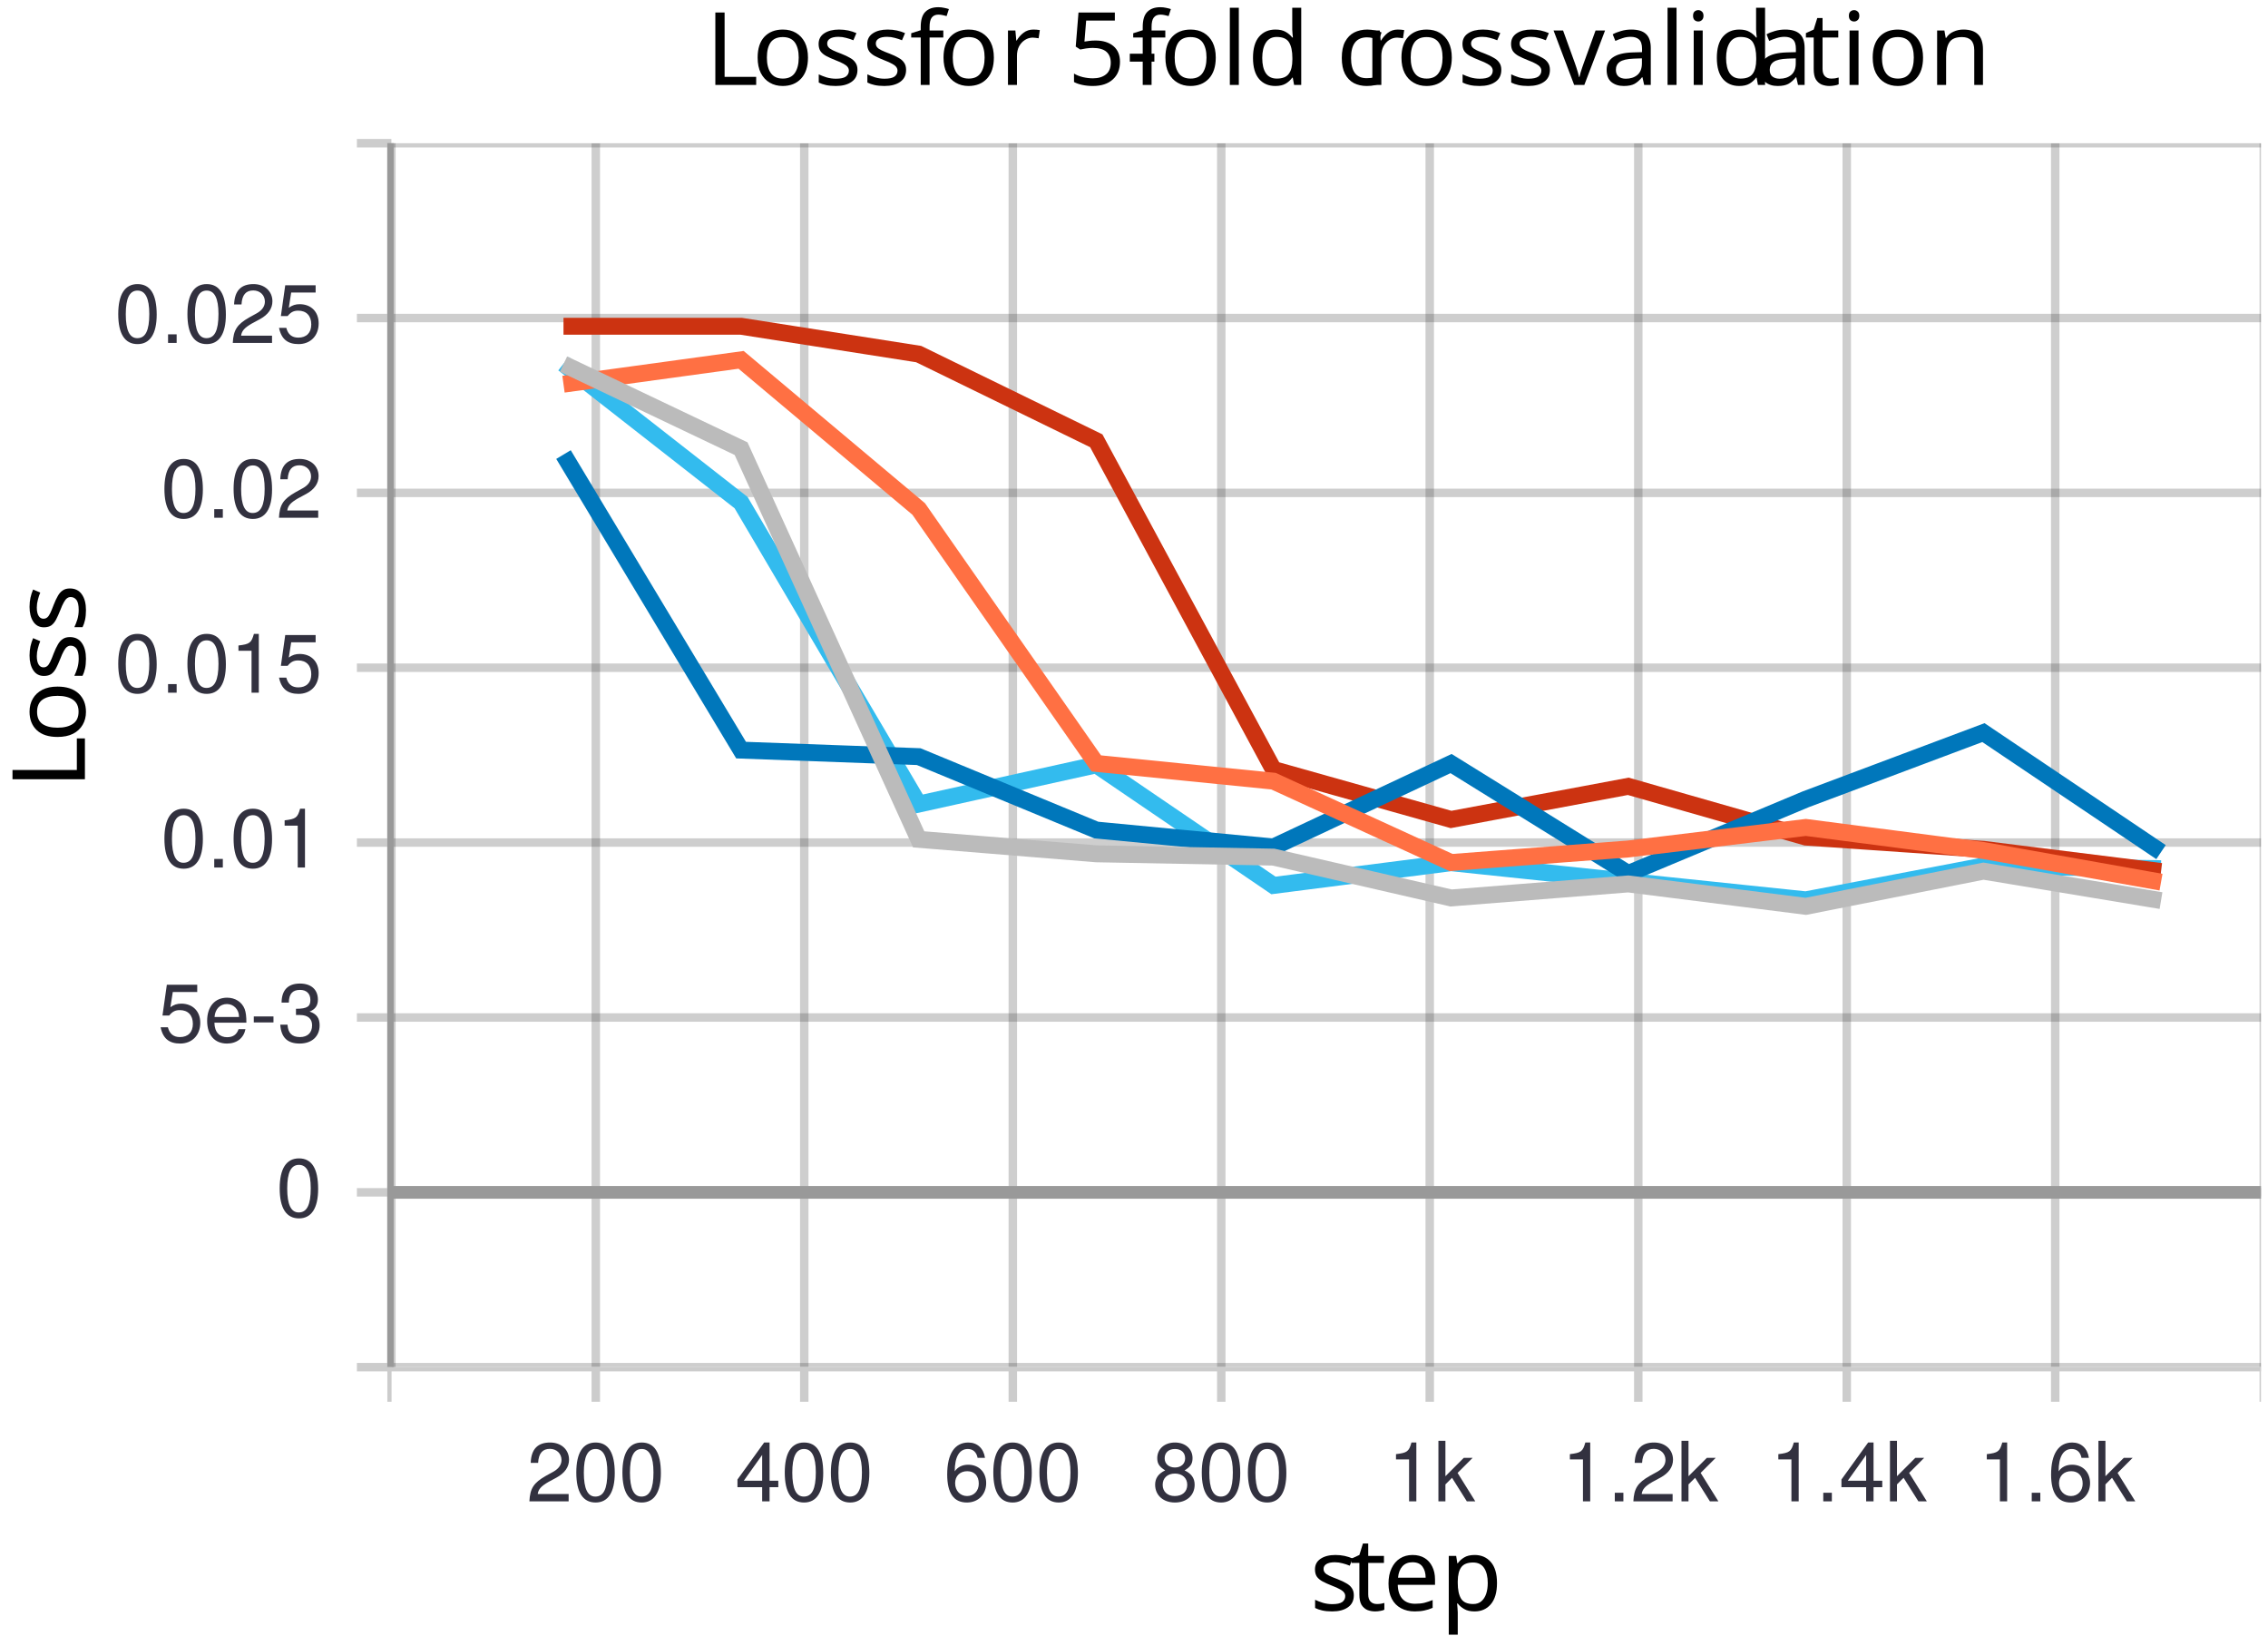
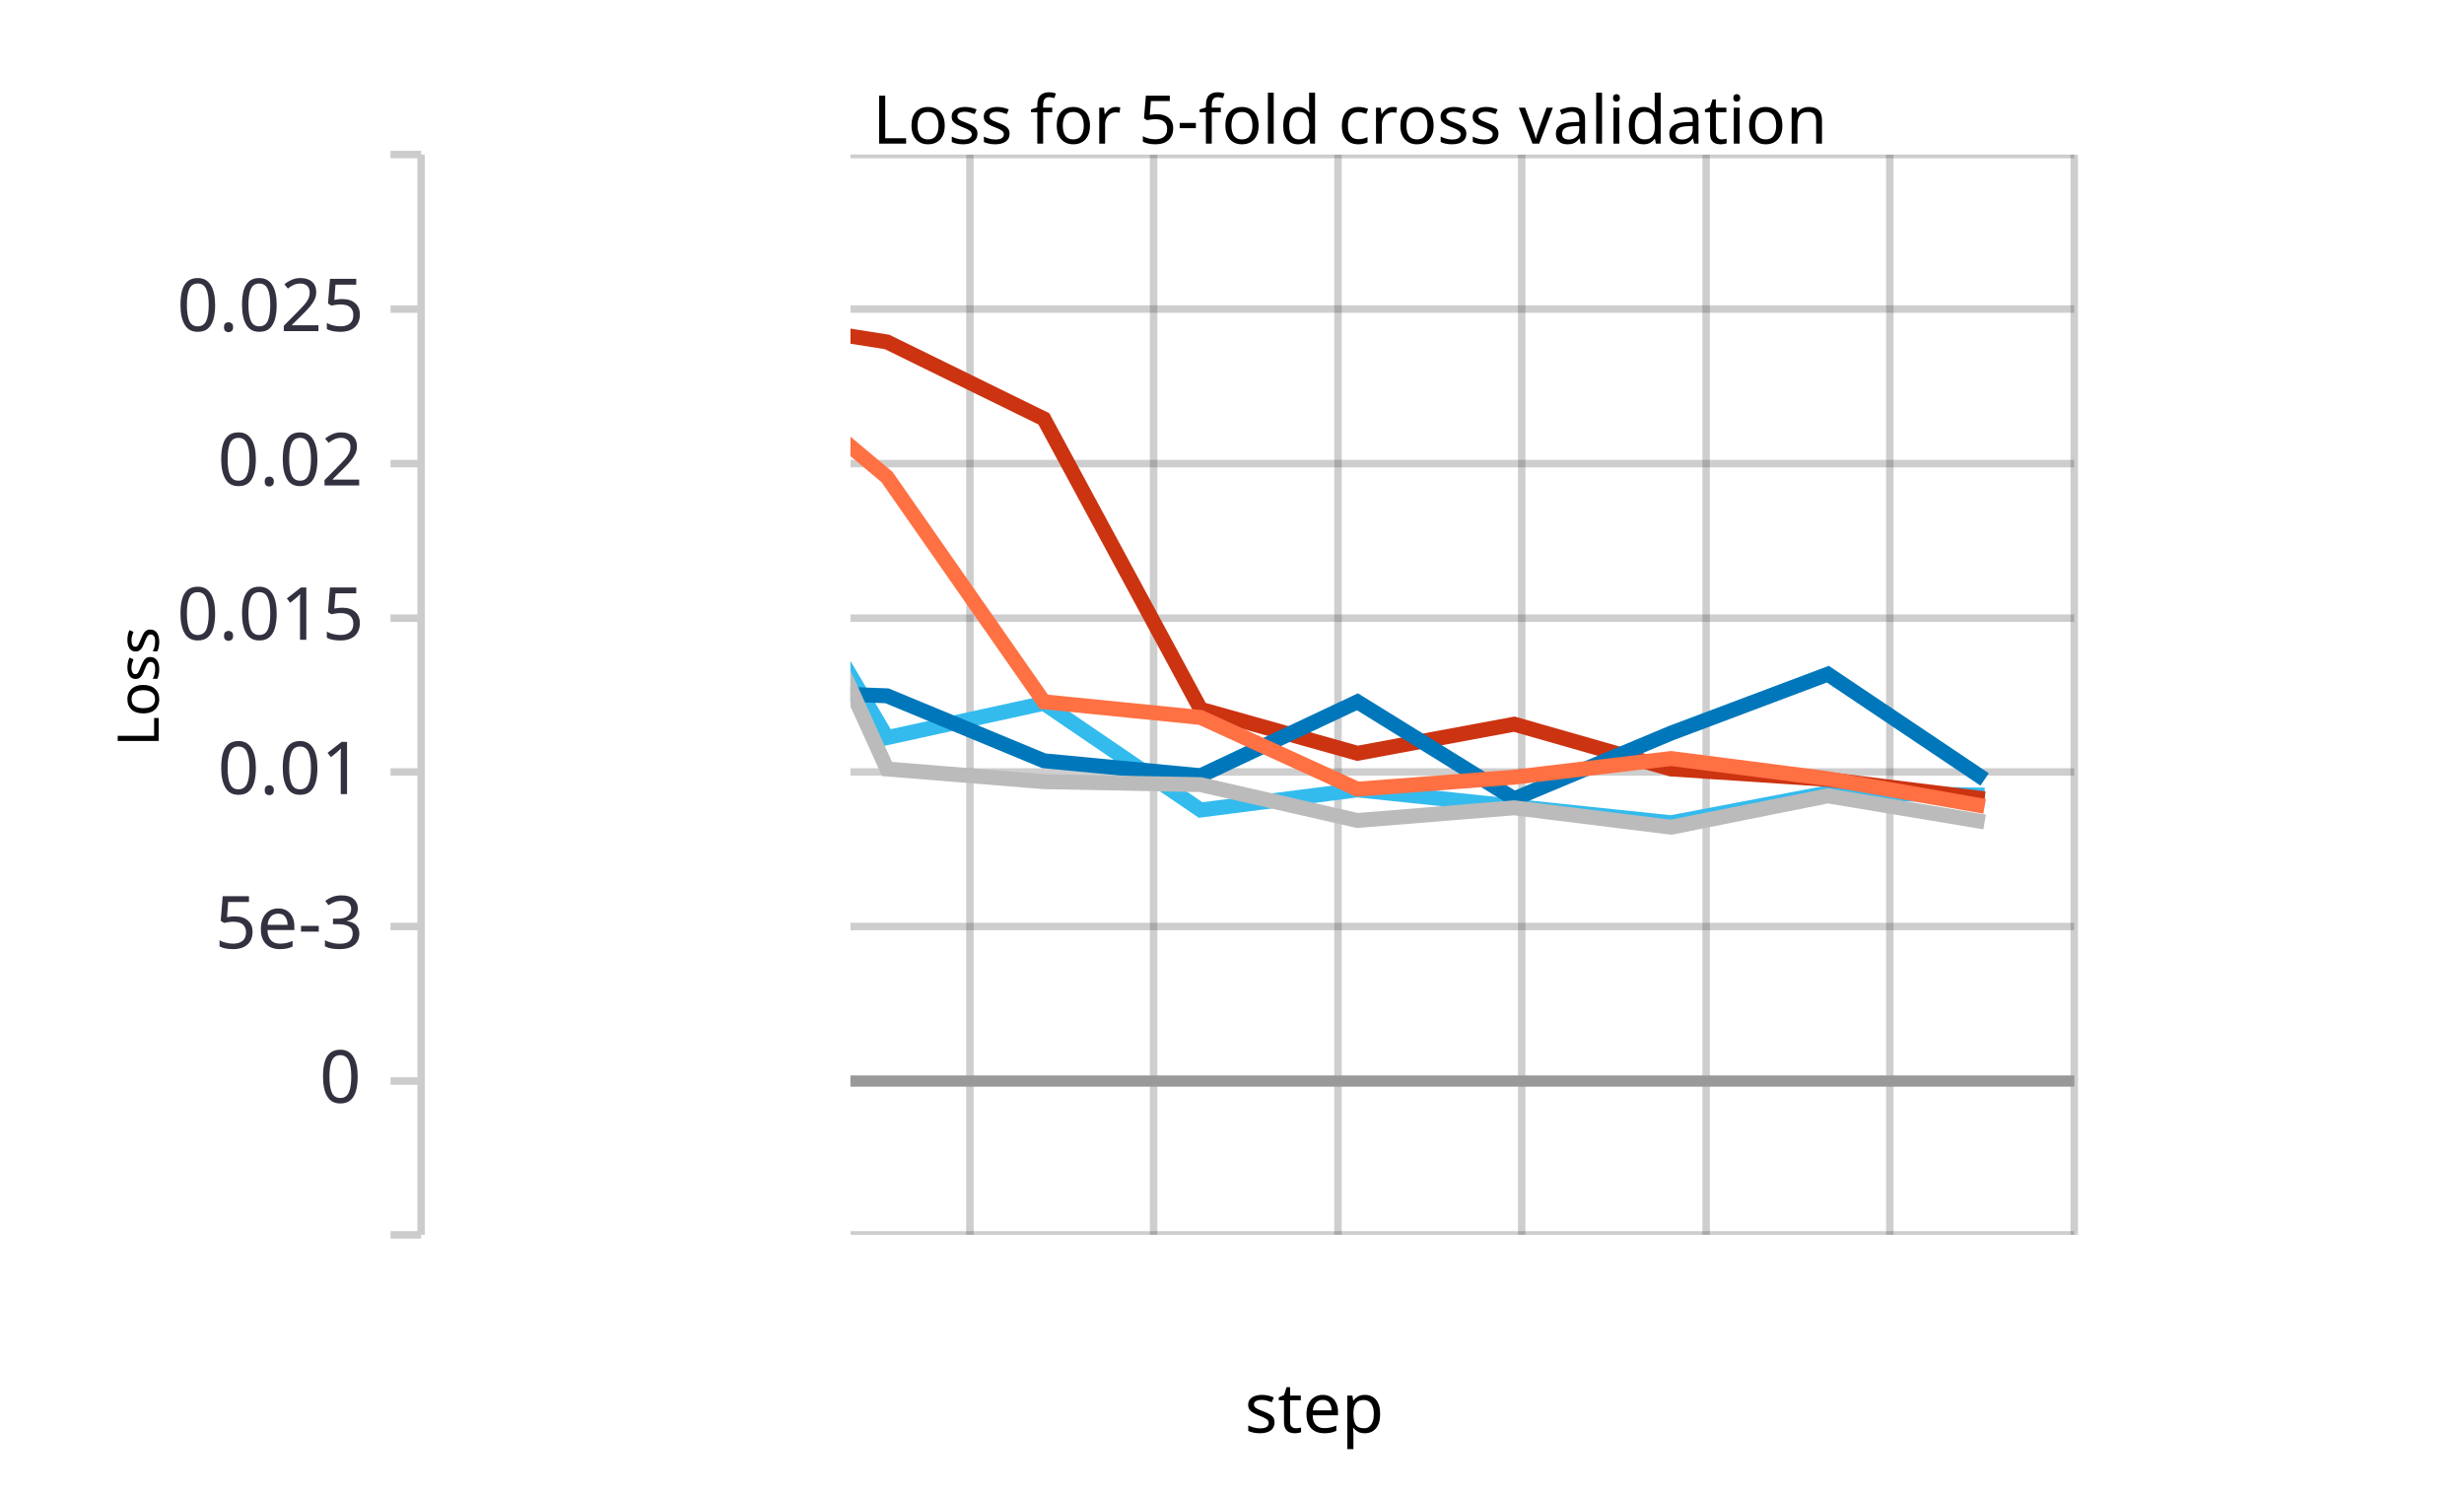
- <svg xmlns="http://www.w3.org/2000/svg" id="Layer_1" data-name="Layer 1" viewBox="0 0 268.18 193.39">
-   <defs>
-     <style>.cls-1,.cls-10,.cls-11,.cls-2,.cls-5,.cls-6,.cls-7,.cls-8,.cls-9{fill:none;}.cls-2{stroke:#ccc;}.cls-3,.cls-5{isolation:isolate;}.cls-3{font-size:9.81px;fill:#32313f;font-family:HelveticaNeue-Thin, Helvetica Neue;font-weight:200;}.cls-4{clip-path:url(#clip-path);}.cls-5{stroke:#3c3c3c;opacity:0.25;}.cls-6{stroke:#999;stroke-width:1.5px;}.cls-7{stroke:#3be;}.cls-10,.cls-11,.cls-7,.cls-8,.cls-9{stroke-width:2px;}.cls-8{stroke:#c31;}.cls-9{stroke:#07b;}.cls-10{stroke:#ff7043;}.cls-11{stroke:#bbb;}.cls-12{clip-path:url(#clip-path-2);}.cls-13{font-size:12px;font-family:MyriadPro-Regular, Myriad Pro;}.cls-14{letter-spacing:-0.01em;}.cls-15{letter-spacing:-0.01em;}.cls-16{letter-spacing:0em;}.cls-17{letter-spacing:-0.01em;}.cls-18{letter-spacing:-0.01em;}.cls-19{letter-spacing:0em;}.cls-20{letter-spacing:0em;}.cls-21{letter-spacing:0em;}.cls-22{letter-spacing:0em;}.cls-23{letter-spacing:-0.01em;}</style>
-     <clipPath id="clip-path" transform="translate(-10.12 -3.81)">
-       <rect class="cls-1" x="55.92" y="20.74" width="221.55" height="144.7" />
-     </clipPath>
-     <clipPath id="clip-path-2" transform="translate(-10.12 -3.81)">
-       <rect class="cls-1" x="55.92" y="165.44" width="221.55" height="18.8" />
-     </clipPath>
-   </defs>
-   <line class="cls-2" x1="46.28" y1="161.63" x2="42.2" y2="161.63" />
-   <line class="cls-2" x1="46.28" y1="140.96" x2="42.2" y2="140.96" />
-   <line class="cls-2" x1="46.28" y1="120.29" x2="42.2" y2="120.29" />
-   <line class="cls-2" x1="46.28" y1="99.61" x2="42.2" y2="99.61" />
-   <line class="cls-2" x1="46.28" y1="78.94" x2="42.2" y2="78.94" />
-   <line class="cls-2" x1="46.28" y1="58.27" x2="42.2" y2="58.27" />
-   <line class="cls-2" x1="46.28" y1="37.6" x2="42.2" y2="37.6" />
-   <line class="cls-2" x1="46.28" y1="16.93" x2="42.2" y2="16.93" />
-   <text class="cls-3" transform="translate(32.65 143.9)">0</text>
-   <text class="cls-3" transform="translate(18.65 123.23)">5e-3</text>
-   <text class="cls-3" transform="translate(19.02 102.56)">0.01</text>
-   <text class="cls-3" transform="translate(13.56 81.89)">0.015</text>
-   <text class="cls-3" transform="translate(19.02 61.21)">0.02</text>
-   <text class="cls-3" transform="translate(13.56 40.54)">0.025</text>
-   <line class="cls-2" x1="46.28" y1="16.93" x2="46.28" y2="161.63" />
-   <g class="cls-4">
-     <line class="cls-5" x1="45.8" y1="16.93" x2="45.8" y2="161.63" />
-     <line class="cls-5" x1="70.45" y1="16.93" x2="70.45" y2="161.63" />
-     <line class="cls-5" x1="95.1" y1="16.93" x2="95.1" y2="161.63" />
-     <line class="cls-5" x1="119.76" y1="16.93" x2="119.76" y2="161.63" />
-     <line class="cls-5" x1="144.41" y1="16.93" x2="144.41" y2="161.63" />
-     <line class="cls-5" x1="169.06" y1="16.93" x2="169.06" y2="161.63" />
-     <line class="cls-5" x1="193.72" y1="16.93" x2="193.72" y2="161.63" />
-     <line class="cls-5" x1="218.37" y1="16.93" x2="218.37" y2="161.63" />
-     <line class="cls-5" x1="243.02" y1="16.93" x2="243.02" y2="161.63" />
-     <line class="cls-5" x1="267.68" y1="16.93" x2="267.68" y2="161.63" />
-     <line class="cls-5" x1="45.8" y1="161.63" x2="267.68" y2="161.63" />
-     <line class="cls-5" x1="45.8" y1="140.96" x2="267.68" y2="140.96" />
-     <line class="cls-5" x1="45.8" y1="120.29" x2="267.68" y2="120.29" />
-     <line class="cls-5" x1="45.8" y1="99.61" x2="267.68" y2="99.61" />
-     <line class="cls-5" x1="45.8" y1="78.94" x2="267.68" y2="78.94" />
-     <line class="cls-5" x1="45.8" y1="58.27" x2="267.68" y2="58.27" />
-     <line class="cls-5" x1="45.8" y1="37.6" x2="267.68" y2="37.6" />
-     <line class="cls-5" x1="45.8" y1="16.93" x2="267.68" y2="16.93" />
-     <line class="cls-6" x1="45.8" y1="140.96" x2="267.68" y2="140.96" />
-     <line class="cls-6" x1="45.8" y1="16.93" x2="45.8" y2="161.63" />
-     <path class="cls-7" d="M76.75,46.81l21,16.42,21,35.64,21-4.64,20.95,14.26,21-2.69,20.95,2.2,21,2.19,21-4,21,.32" transform="translate(-10.12 -3.81)" />
-     <path class="cls-8" d="M76.75,42.38l21,0,21,3.29,21,10.25,20.95,38.86,21,5.91,20.95-3.92,21,6,21,1.45,21,2.62" transform="translate(-10.12 -3.81)" />
-     <path class="cls-9" d="M76.75,57.55l21,34.94,21,.77,21,8.68,20.95,2,21-9.86,20.95,13,21-8.78,21-7.88,21,14.13" transform="translate(-10.12 -3.81)" />
-     <path class="cls-10" d="M76.75,49.23l21-2.88,21,17.63,21,30.08,20.95,2.1,21,9.62,20.95-1.6,21-2.55,21,2.73,21,3.74" transform="translate(-10.12 -3.81)" />
-     <path class="cls-11" d="M76.75,46.85l21,10,21,46.19,21,1.71,20.95.39,21,4.83,20.95-1.66,21,2.65,21-4.16,21,3.48" transform="translate(-10.12 -3.81)" />
+ <svg xmlns="http://www.w3.org/2000/svg" xmlns:xlink="http://www.w3.org/1999/xlink" version="1.1" id="Layer_1" x="0px" y="0px" viewBox="0 0 330 200" style="enable-background:new 0 0 330 200;" xml:space="preserve">
+   <style type="text/css">
+ 	.st0{fill:none;stroke:#CCCCCC;}
+ 	.st1{display:none;fill:#32313F;enable-background:new    ;}
+ 	.st2{font-family:'HelveticaNeue-Thin';}
+ 	.st3{font-size:9.81px;}
+ 	.st4{fill:#32313F;}
+ 	.st5{clip-path:url(#SVGID_2_);}
+ 	.st6{opacity:0.25;fill:none;stroke:#3C3C3C;enable-background:new    ;}
+ 	.st7{fill:none;stroke:#999999;stroke-width:1.5;}
+ 	.st8{fill:none;stroke:#33BBEE;stroke-width:2;}
+ 	.st9{fill:none;stroke:#CC3311;stroke-width:2;}
+ 	.st10{fill:none;stroke:#0077BB;stroke-width:2;}
+ 	.st11{fill:none;stroke:#FF7043;stroke-width:2;}
+ 	.st12{fill:none;stroke:#BBBBBB;stroke-width:2;}
+ 	.st13{clip-path:url(#SVGID_4_);}
+ 	.st14{font-family:'MyriadPro-Regular';}
+ 	.st15{font-size:8.977px;}
+ 	.st16{font-size:9.24px;}
+ 	.st17{font-size:7.678px;}
+ </style>
+   <g>
+     <g>
+       <g>
+         <g>
+           <g>
+             <line class="st0" x1="56.4" y1="165.4" x2="52.3" y2="165.4" />
+             <line class="st0" x1="56.4" y1="144.8" x2="52.3" y2="144.8" />
+             <line class="st0" x1="56.4" y1="124.1" x2="52.3" y2="124.1" />
+             <line class="st0" x1="56.4" y1="103.4" x2="52.3" y2="103.4" />
+             <line class="st0" x1="56.4" y1="82.8" x2="52.3" y2="82.8" />
+             <line class="st0" x1="56.4" y1="62.1" x2="52.3" y2="62.1" />
+             <line class="st0" x1="56.4" y1="41.4" x2="52.3" y2="41.4" />
+             <line class="st0" x1="56.4" y1="20.7" x2="52.3" y2="20.7" />
+           </g>
+           <g transform="translate(48.59375, 0)">
+             <text transform="matrix(1 0 0 1 -23.2681 168.3792)" class="st1 st2 st3">-5e-3</text>
+             <text transform="matrix(1 0 0 1 -5.816 147.7092)" class="st4 st2 st3">0</text>
+             <text transform="matrix(1 0 0 1 -19.8145 127.0374)" class="st4 st2 st3">5e-3</text>
+             <text transform="matrix(1 0 0 1 -19.4517 106.3655)" class="st4 st2 st3">0.01</text>
+             <text transform="matrix(1 0 0 1 -24.9063 85.6936)" class="st4 st2 st3">0.015</text>
+             <text transform="matrix(1 0 0 1 -19.4517 65.0222)" class="st4 st2 st3">0.02</text>
+             <text transform="matrix(1 0 0 1 -24.9063 44.3513)" class="st4 st2 st3">0.025</text>
+             <text transform="matrix(1 0 0 1 -19.4517 23.6799)" class="st1 st2 st3">0.03</text>
+           </g>
+           <line class="st0" x1="56.4" y1="20.7" x2="56.4" y2="165.4" />
+         </g>
+       </g>
+       <g>
+         <defs>
+           <rect id="SVGID_1_" x="55.9" y="20.7" width="221.5" height="144.7" />
+         </defs>
+         <clipPath id="SVGID_2_">
+           <use xlink:href="#SVGID_1_" style="overflow:visible;" />
+         </clipPath>
+         <g transform="translate(58, 0)" class="st5">
+           <g>
+             <g>
+               <g>
+                 <line class="st6" x1="-2.1" y1="20.7" x2="-2.1" y2="165.4" />
+                 <line class="st6" x1="22.6" y1="20.7" x2="22.6" y2="165.4" />
+                 <line class="st6" x1="47.2" y1="20.7" x2="47.2" y2="165.4" />
+                 <line class="st6" x1="71.9" y1="20.7" x2="71.9" y2="165.4" />
+                 <line class="st6" x1="96.5" y1="20.7" x2="96.5" y2="165.4" />
+                 <line class="st6" x1="121.2" y1="20.7" x2="121.2" y2="165.4" />
+                 <line class="st6" x1="145.8" y1="20.7" x2="145.8" y2="165.4" />
+                 <line class="st6" x1="170.5" y1="20.7" x2="170.5" y2="165.4" />
+                 <line class="st6" x1="195.1" y1="20.7" x2="195.1" y2="165.4" />
+                 <line class="st6" x1="219.8" y1="20.7" x2="219.8" y2="165.4" />
+               </g>
+               <g>
+                 <line class="st6" x1="-2.1" y1="165.4" x2="219.8" y2="165.4" />
+                 <line class="st6" x1="-2.1" y1="144.8" x2="219.8" y2="144.8" />
+                 <line class="st6" x1="-2.1" y1="124.1" x2="219.8" y2="124.1" />
+                 <line class="st6" x1="-2.1" y1="103.4" x2="219.8" y2="103.4" />
+                 <line class="st6" x1="-2.1" y1="82.8" x2="219.8" y2="82.8" />
+                 <line class="st6" x1="-2.1" y1="62.1" x2="219.8" y2="62.1" />
+                 <line class="st6" x1="-2.1" y1="41.4" x2="219.8" y2="41.4" />
+                 <line class="st6" x1="-2.1" y1="20.7" x2="219.8" y2="20.7" />
+               </g>
+             </g>
+           </g>
+           <g>
+             <g>
+               <line class="st7" x1="-2.1" y1="144.8" x2="219.8" y2="144.8" />
+             </g>
+           </g>
+           <g>
+             <g>
+               <line class="st7" x1="-2.1" y1="20.7" x2="-2.1" y2="165.4" />
+             </g>
+           </g>
+           <g>
+             <g>
+               <g>
+                 <g>
+                   <g>
+                     <path class="st8" d="M18.8,46.8l21,16.4l21,35.6l21-4.6l21,14.3l21-2.7l21,2.2l21,2.2l21-4l21,0.3" />
+                   </g>
+                   <g>
+                     <path class="st9" d="M18.8,42.4l21,0.1l21,3.3l21,10.3l21,38.9l21,5.9l21-3.9l21,6l21,1.4l21,2.6" />
+                   </g>
+                   <g>
+                     <path class="st10" d="M18.8,57.5l21,34.9l21,0.8l21,8.7l21,2l21-9.9l21,13l21-8.8l21-7.9l21,14.1" />
+                   </g>
+                   <g>
+                     <path class="st11" d="M18.8,49.2l21-2.9l21,17.6l21,30.1l21,2.1l21,9.6l21-1.6l21-2.5l21,2.7l21,3.7" />
+                   </g>
+                   <g>
+                     <path class="st12" d="M18.8,46.8l21,10l21,46.2l21,1.7l21,0.4l21,4.8l21-1.7l21,2.6l21-4.2l21,3.5" />
+                   </g>
+                 </g>
+               </g>
+             </g>
+           </g>
+         </g>
+       </g>
+       <g>
+         <defs>
+           <rect id="SVGID_3_" x="55.9" y="165.4" width="221.5" height="18.8" />
+         </defs>
+         <clipPath id="SVGID_4_">
+           <use xlink:href="#SVGID_3_" style="overflow:visible;" />
+         </clipPath>
+         <g transform="translate(58, 177)" class="st13">
+           <g>
+             <g>
+               <line class="st0" x1="-2.1" y1="-11.6" x2="-2.1" y2="-7.5" />
+               <line class="st0" x1="22.6" y1="-11.6" x2="22.6" y2="-7.5" />
+               <line class="st0" x1="47.2" y1="-11.6" x2="47.2" y2="-7.5" />
+               <line class="st0" x1="71.9" y1="-11.6" x2="71.9" y2="-7.5" />
+               <line class="st0" x1="96.5" y1="-11.6" x2="96.5" y2="-7.5" />
+               <line class="st0" x1="121.2" y1="-11.6" x2="121.2" y2="-7.5" />
+               <line class="st0" x1="145.8" y1="-11.6" x2="145.8" y2="-7.5" />
+               <line class="st0" x1="170.5" y1="-11.6" x2="170.5" y2="-7.5" />
+               <line class="st0" x1="195.1" y1="-11.6" x2="195.1" y2="-7.5" />
+               <line class="st0" x1="219.8" y1="-11.6" x2="219.8" y2="-7.5" />
+             </g>
+             <g transform="translate(0, 8)">
+               <text transform="matrix(1 0 0 1 -4.8052 -3.7029)" class="st1 st2 st3">0</text>
+               <text transform="matrix(1 0 0 1 14.3935 -3.7029)" class="st4 st2 st3">200</text>
+               <text transform="matrix(1 0 0 1 39.0463 -3.7029)" class="st4 st2 st3">400</text>
+               <text transform="matrix(1 0 0 1 63.7001 -3.7029)" class="st4 st2 st3">600</text>
+               <text transform="matrix(1 0 0 1 88.353 -3.7029)" class="st4 st2 st3">800</text>
+               <text transform="matrix(1 0 0 1 116.1899 -3.7029)" class="st4 st2 st3">1k</text>
+               <text transform="matrix(1 0 0 1 136.7509 -3.7029)" class="st4 st2 st3">1.2k</text>
+               <text transform="matrix(1 0 0 1 161.4052 -3.7029)" class="st4 st2 st3">1.4k</text>
+               <text transform="matrix(1 0 0 1 186.0585 -3.7029)" class="st4 st2 st3">1.6k</text>
+               <text transform="matrix(1 0 0 1 210.7109 -3.7029)" class="st1 st2 st3">1.8k</text>
+             </g>
+             <line class="st0" x1="-2.1" y1="-11.6" x2="219.8" y2="-11.6" />
+           </g>
+         </g>
+       </g>
+     </g>
  </g>
-   <g class="cls-12">
-     <line class="cls-2" x1="45.8" y1="161.63" x2="45.8" y2="165.72" />
-     <line class="cls-2" x1="70.45" y1="161.63" x2="70.45" y2="165.72" />
-     <line class="cls-2" x1="95.1" y1="161.63" x2="95.1" y2="165.72" />
-     <line class="cls-2" x1="119.76" y1="161.63" x2="119.76" y2="165.72" />
-     <line class="cls-2" x1="144.41" y1="161.63" x2="144.41" y2="165.72" />
-     <line class="cls-2" x1="169.06" y1="161.63" x2="169.06" y2="165.72" />
-     <line class="cls-2" x1="193.72" y1="161.63" x2="193.72" y2="165.72" />
-     <line class="cls-2" x1="218.37" y1="161.63" x2="218.37" y2="165.72" />
-     <line class="cls-2" x1="243.02" y1="161.63" x2="243.02" y2="165.72" />
-     <line class="cls-2" x1="267.68" y1="161.63" x2="267.68" y2="165.72" />
-     <text class="cls-3" transform="translate(62.27 177.49)">200</text>
-     <text class="cls-3" transform="translate(86.92 177.49)">400</text>
-     <text class="cls-3" transform="translate(111.58 177.49)">600</text>
-     <text class="cls-3" transform="translate(136.23 177.49)">800</text>
-     <text class="cls-3" transform="translate(164.07 177.49)">1k</text>
-     <text class="cls-3" transform="translate(184.63 177.49)">1.2k</text>
-     <text class="cls-3" transform="translate(209.28 177.49)">1.4k</text>
-     <text class="cls-3" transform="translate(233.93 177.49)">1.6k</text>
-     <line class="cls-2" x1="45.8" y1="161.63" x2="267.68" y2="161.63" />
-   </g>
-   <text class="cls-13" transform="translate(83.43 10.04)">
-     <tspan class="cls-14">L</tspan>
-     <tspan x="5.5" y="0">oss </tspan>
-     <tspan class="cls-15" x="24.13" y="0">f</tspan>
-     <tspan class="cls-16" x="27.48" y="0">or 5-</tspan>
-     <tspan class="cls-17" x="50.38" y="0">f</tspan>
-     <tspan x="53.72" y="0">old c</tspan>
-     <tspan class="cls-18" x="77.83" y="0">r</tspan>
-     <tspan x="81.63" y="0">oss </tspan>
-     <tspan class="cls-19" x="100.27" y="0">v</tspan>
-     <tspan class="cls-20" x="106" y="0">alid</tspan>
-     <tspan class="cls-21" x="124.19" y="0">a</tspan>
-     <tspan class="cls-22" x="129.92" y="0">tion</tspan>
-   </text>
-   <text class="cls-13" transform="translate(154.88 190.38)">s<tspan class="cls-23" x="4.75" y="0">t</tspan>
-     <tspan class="cls-16" x="8.65" y="0">ep</tspan>
-   </text>
-   <text class="cls-13" transform="translate(10.04 93.28) rotate(-90)">
-     <tspan class="cls-14">L</tspan>
-     <tspan x="5.5" y="0">oss</tspan>
-   </text>
-   <path d="M277.47,0" transform="translate(-10.12 -3.81)" />
+   <text transform="matrix(1 0 0 1 116.8695 19.2346)" class="st14 st15">Loss for 5-fold cross validation</text>
+   <text transform="matrix(1 0 0 1 166.695 191.8823)" class="st14 st16">step</text>
+   <text transform="matrix(6.123235e-17 -1 1 6.123235e-17 21.249 100)" class="st14 st17">Loss</text>
+   <path d="M277.5,0" />
</svg>
